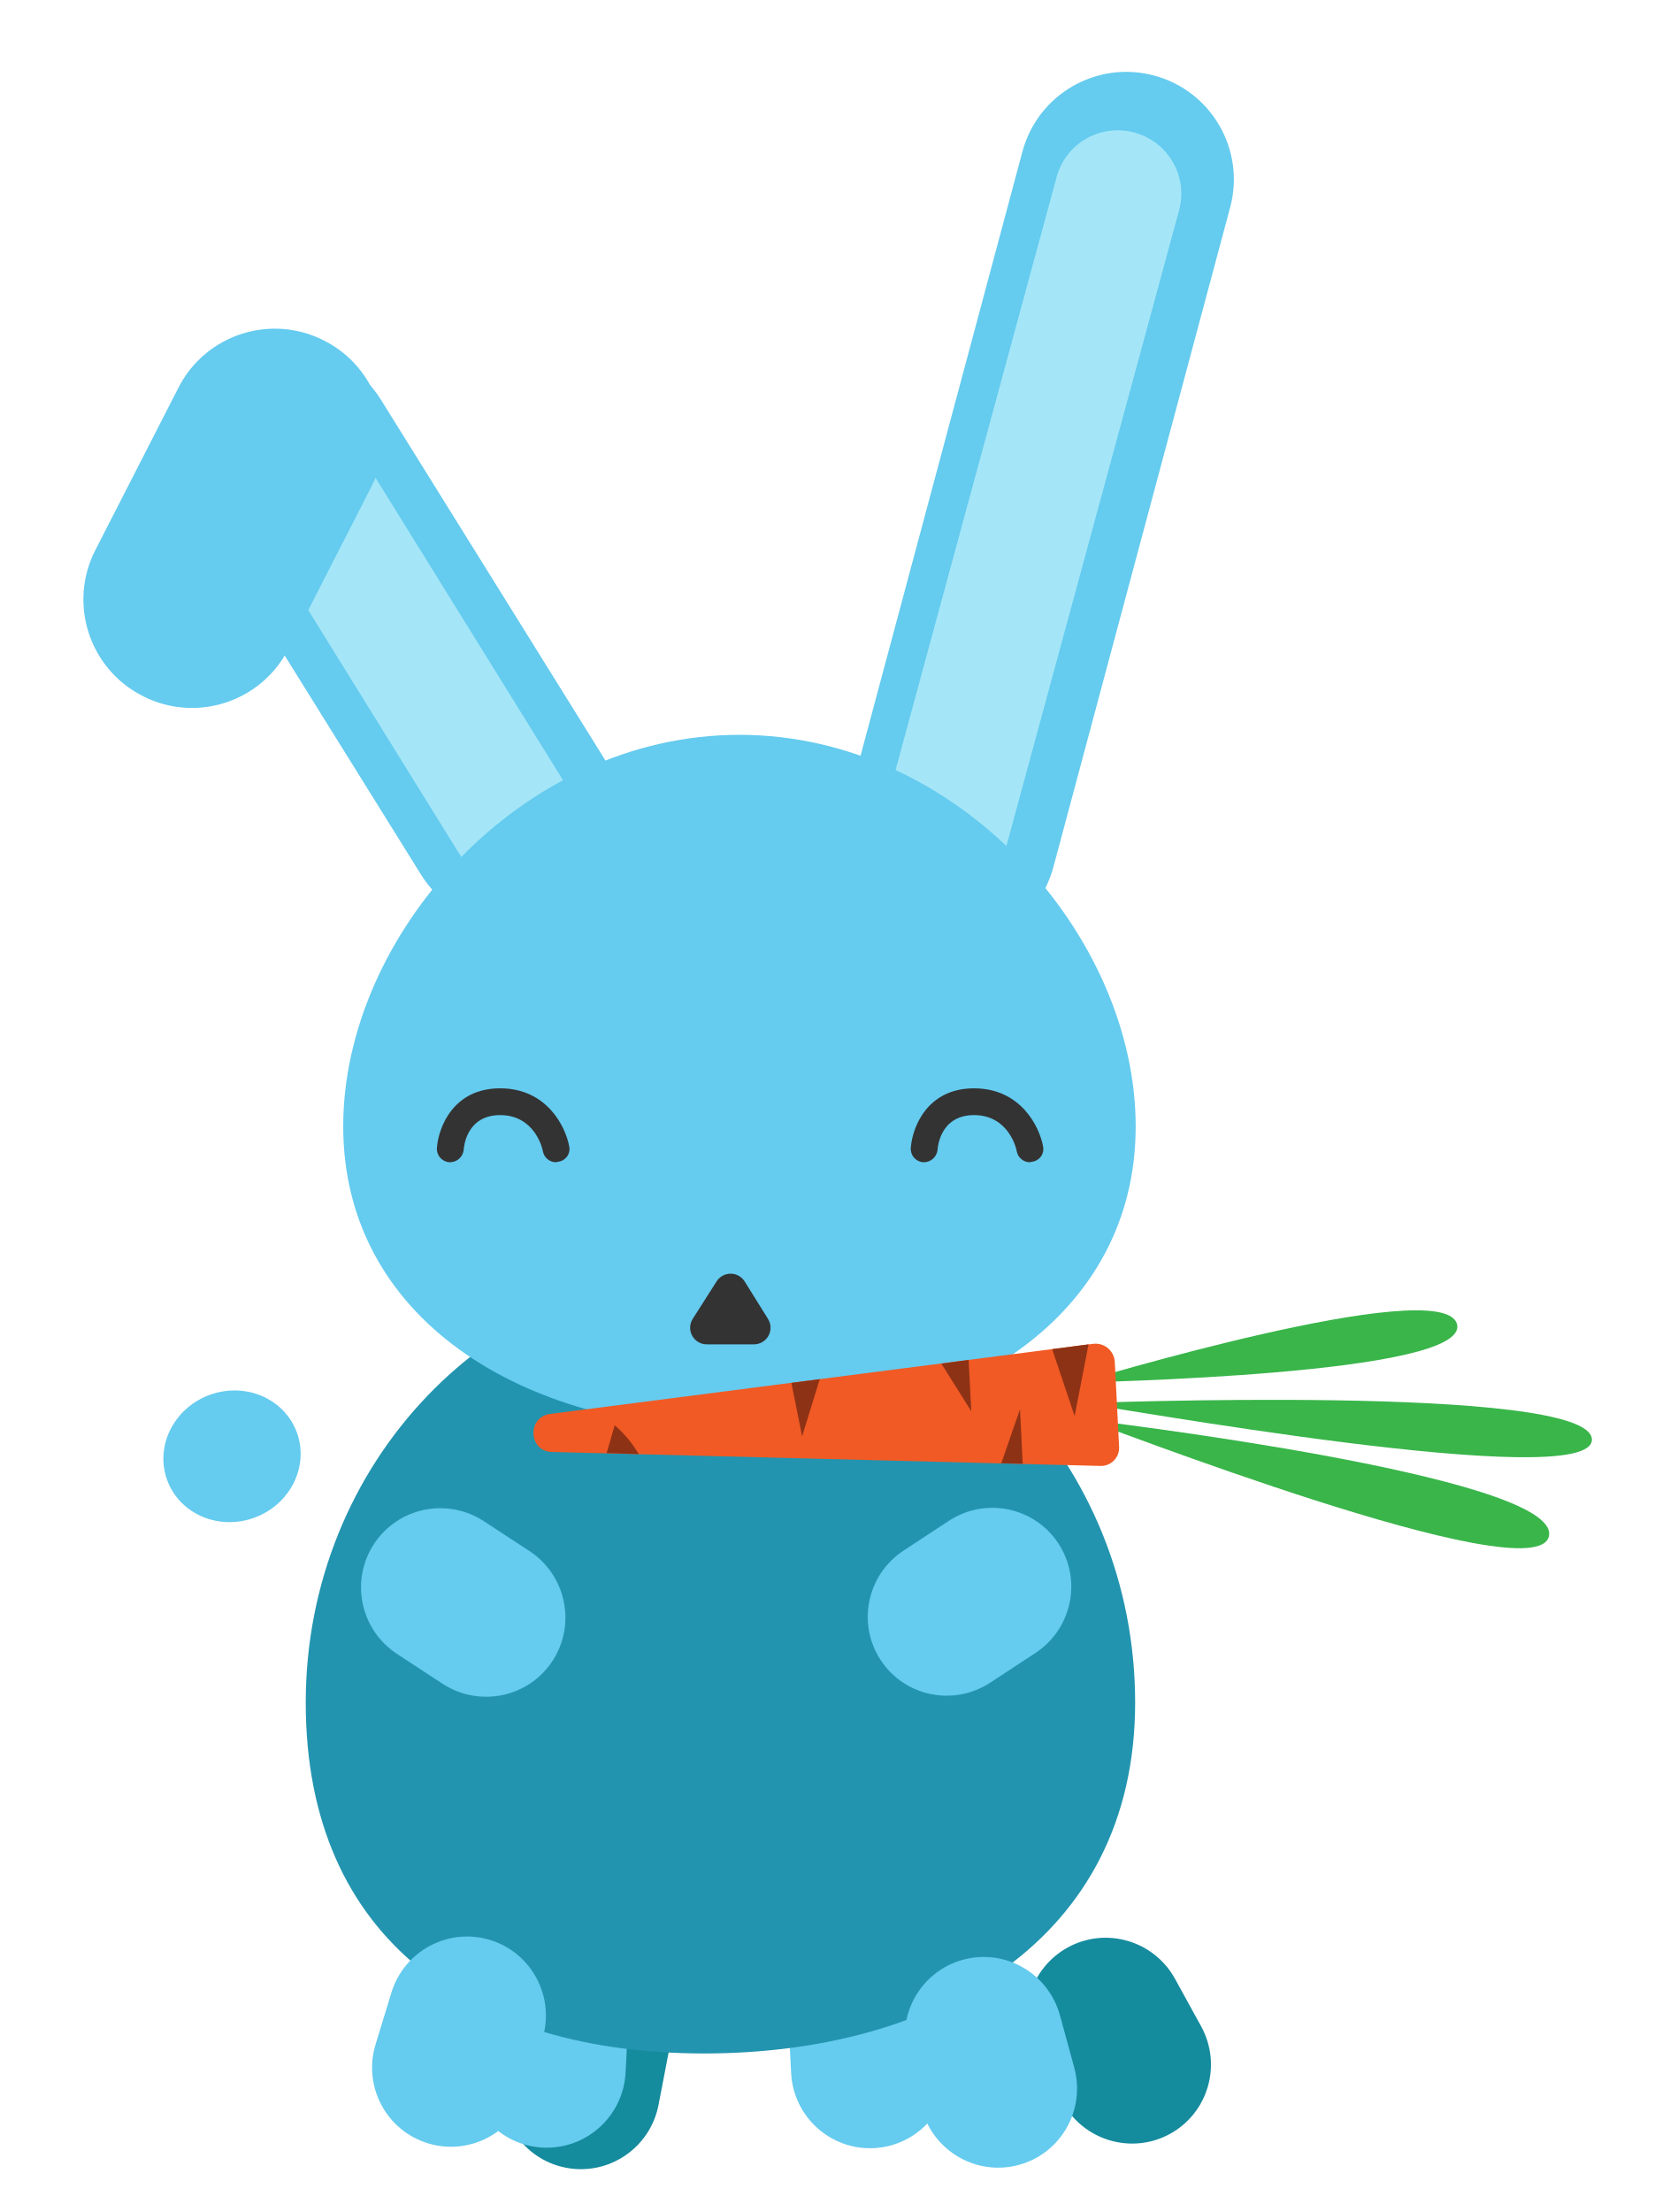
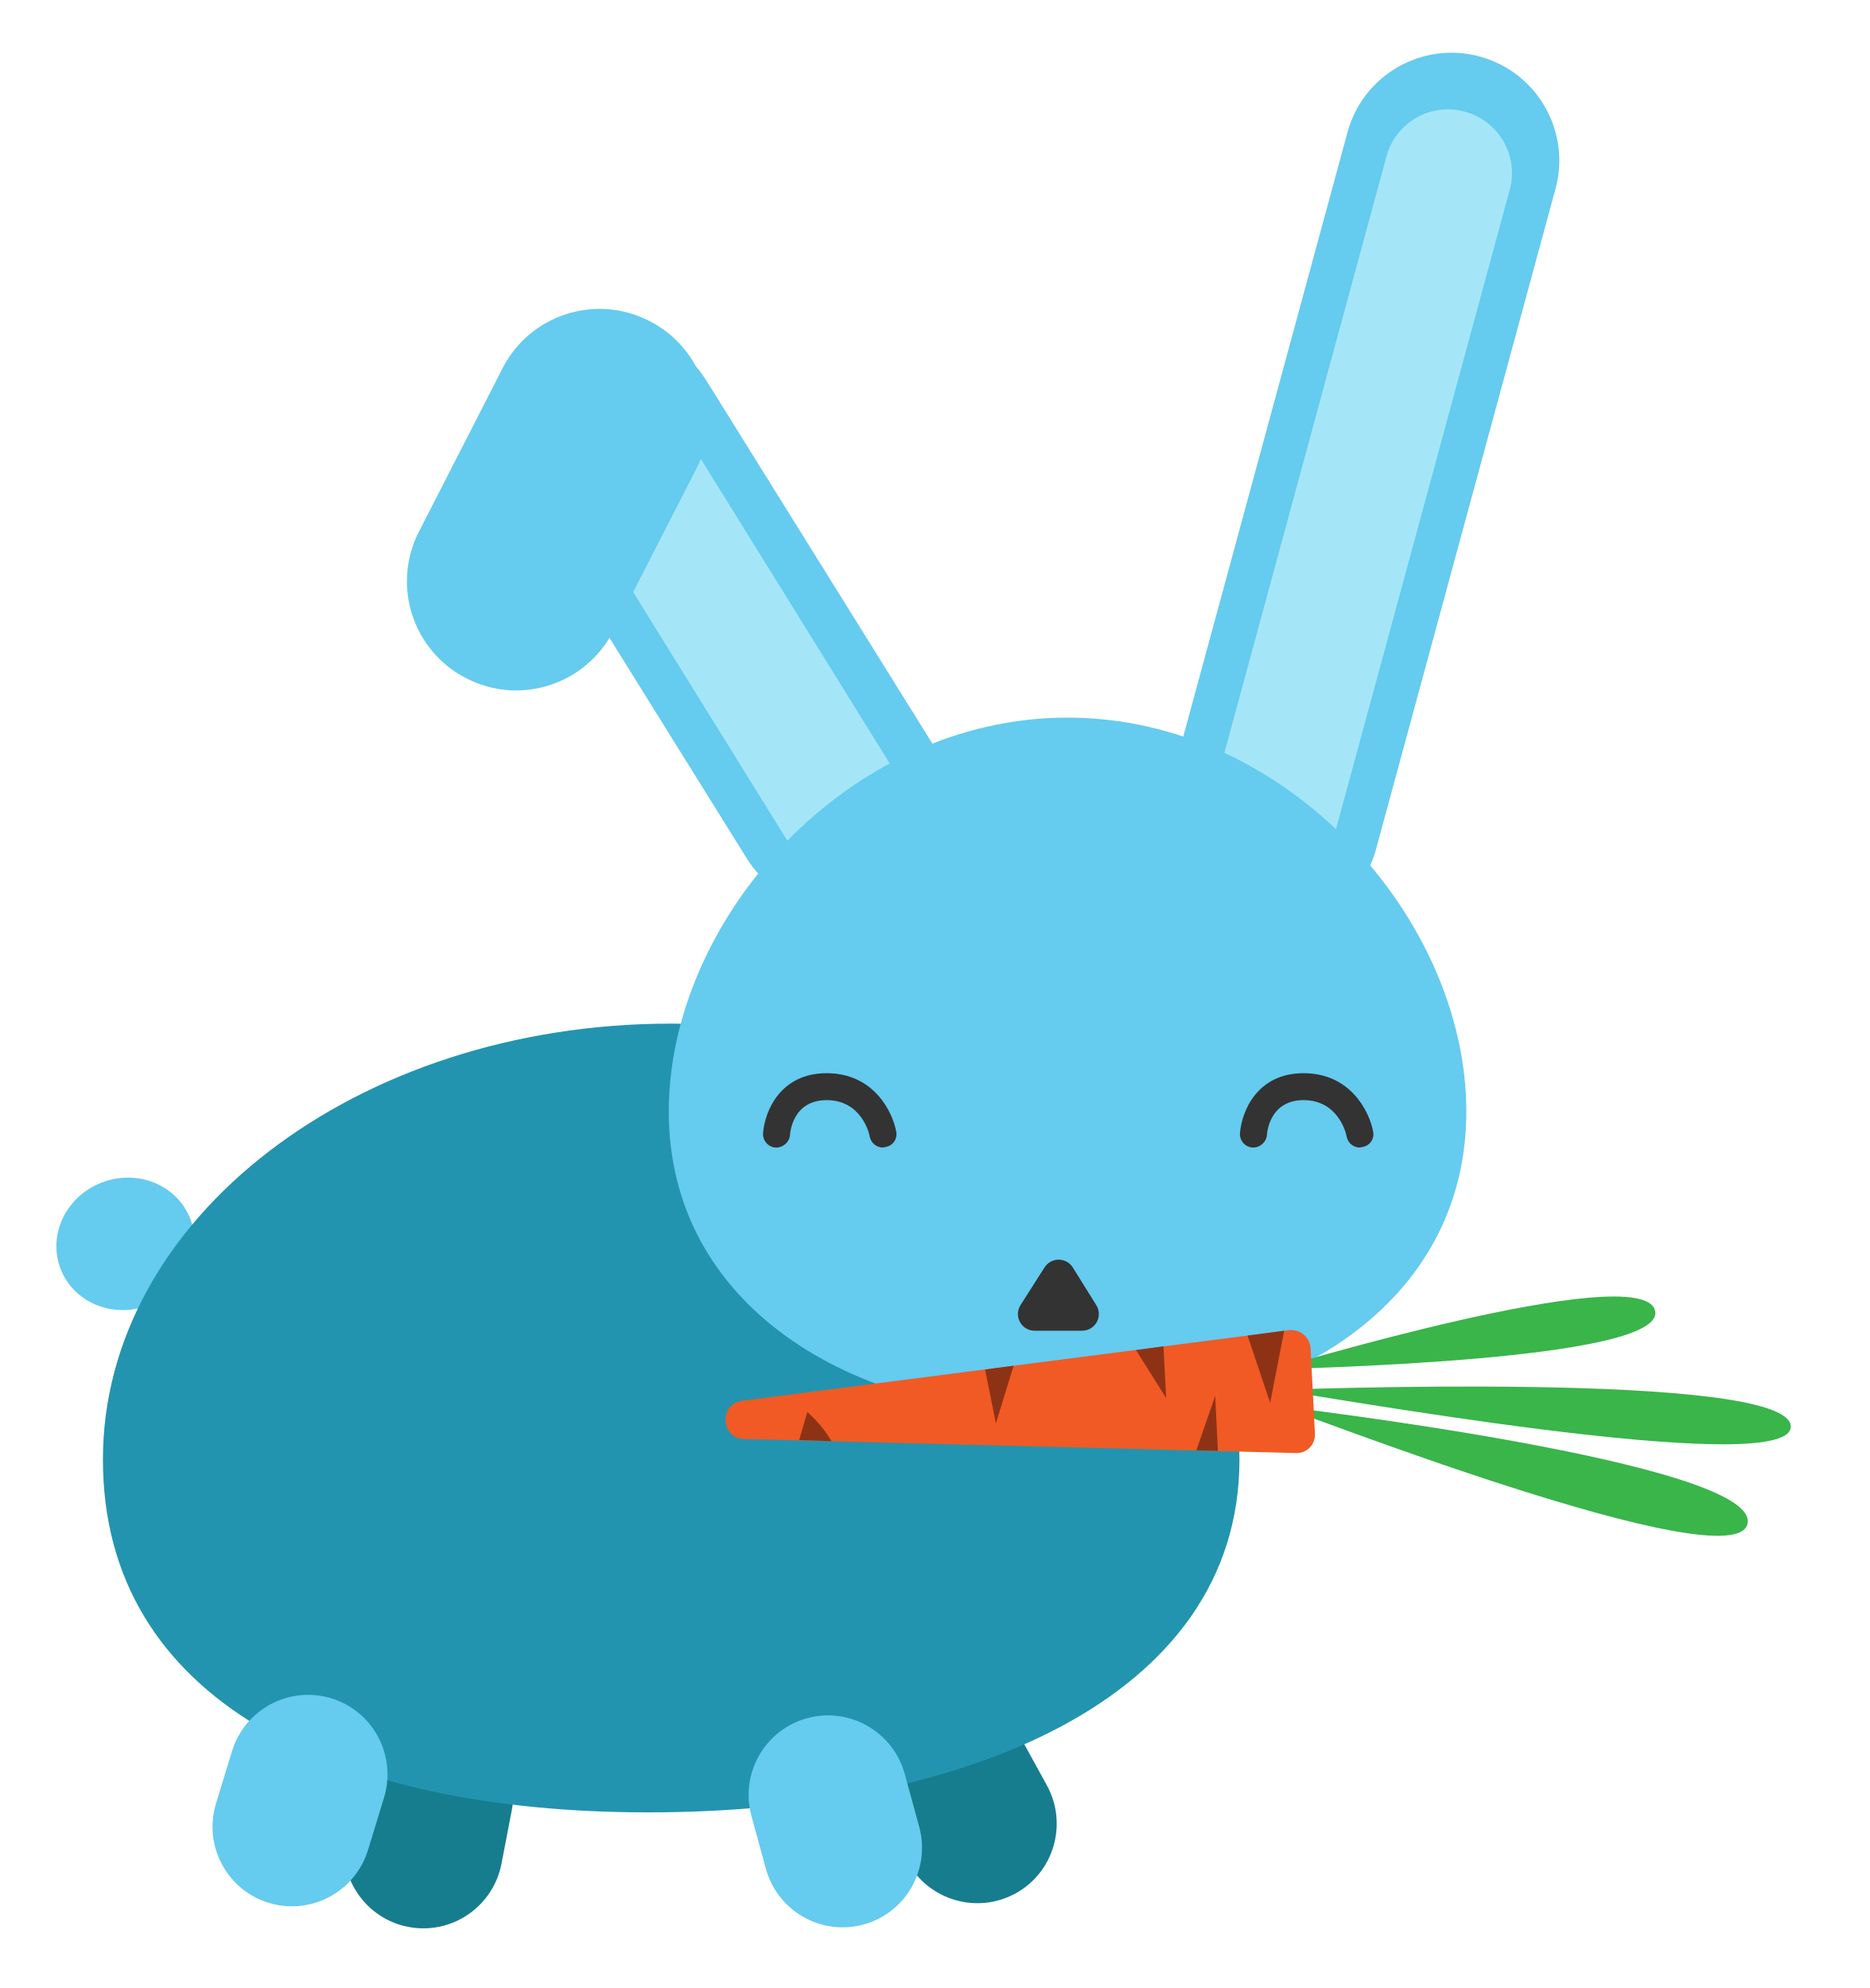
- <svg xmlns="http://www.w3.org/2000/svg" viewBox="0 0 309 413">
+ <svg xmlns="http://www.w3.org/2000/svg" viewBox="0 0 347 369">
  <g id="upper-right-leg-sitting">
-     <rect x="194.1" y="361.3" width="29.5" height="39.7" rx="14.8" transform="translate(575.6 614.4) rotate(151.2)" fill="#158b9e" />
+     <rect x="164.1" y="314.3" width="29.5" height="39.7" rx="14.8" transform="translate(496.6 540.7) rotate(151.2)" fill="#167d8e" />
  </g>
  <g id="lower-right-leg-sitting">
-     <rect x="95" y="365.3" width="29.5" height="39.7" rx="14.8" transform="translate(144.4 784.2) rotate(-169.1)" fill="#158b9e" />
+     <rect x="65" y="318.3" width="29.5" height="39.7" rx="14.8" transform="translate(93.9 685.3) rotate(-169.1)" fill="#167d8e" />
  </g>
  <g id="tail">
-     <ellipse cx="43.3" cy="271.9" rx="12.9" ry="12.2" transform="translate(-93.7 33.1) rotate(-20.8)" fill="#65cbef" />
-   </g>
-   <g id="lower-right-leg-standing">
-     <rect x="147.6" y="361.3" width="29.5" height="39.7" rx="14.8" transform="translate(-19.2 8.8) rotate(-2.9)" fill="#65cbef" />
-   </g>
-   <g id="lower-left-leg-standing">
-     <rect x="87.8" y="361.3" width="29.5" height="39.7" rx="14.8" transform="translate(185.5 767) rotate(-177.1)" fill="#65cbef" />
+     <ellipse cx="23.3" cy="230.9" rx="12.9" ry="12.2" transform="translate(-80.5 23.3) rotate(-20.8)" fill="#65cbef" />
  </g>
  <g id="body">
-     <path d="M57.1,317.9c0,44.7,31.6,65.5,74.4,65.5S212,362.6,212,317.9,177.3,237,134.5,237,57.1,273.2,57.1,317.9Z" fill="#2294af" />
+     <path d="M19.1,270.9c0,44.7,43,65.5,101.2,65.5S230,315.6,230,270.9,182.8,190,124.5,190,19.1,226.2,19.1,270.9Z" fill="#2294af" />
  </g>
  <g id="left-ear">
-     <rect x="172.7" y="11.5" width="40" height="167" rx="20" transform="matrix(0.97, 0.26, -0.26, 0.97, 31.62, -47.15)" fill="#65cbef" />
-     <rect x="180.1" y="22" width="23.7" height="151.89" rx="11.8" transform="translate(32.4 -46.8) rotate(15.2)" fill="#a4e6f7" />
+     <rect x="232.7" y="7.5" width="40" height="167" rx="20" transform="translate(32.7 -63) rotate(15.2)" fill="#65cbef" />
+     <rect x="240.1" y="18" width="23.7" height="151.89" rx="11.8" transform="translate(33.4 -62.7) rotate(15.2)" fill="#a4e6f7" />
  </g>
  <g id="right-ear">
-     <rect x="54.6" y="59.3" width="40.5" height="119.62" rx="20.2" transform="translate(-51.6 57.4) rotate(-31.9)" fill="#65cbef" />
-     <rect x="67.1" y="68.9" width="23.7" height="114" rx="10.4" transform="translate(-54.5 60.5) rotate(-31.8)" fill="#a4e6f7" />
-     <rect x="23.3" y="59.5" width="40.5" height="74.51" rx="20.2" transform="translate(48.9 -9.2) rotate(27.1)" fill="#65cbef" />
+     <rect x="114.6" y="55.3" width="40.5" height="119.62" rx="20.2" transform="translate(-40.5 88.5) rotate(-31.9)" fill="#65cbef" />
+     <rect x="127.1" y="64.9" width="23.7" height="114" rx="10.4" transform="translate(-43.4 91.6) rotate(-31.8)" fill="#a4e6f7" />
+     <rect x="83.3" y="55.5" width="40.5" height="74.51" rx="20.2" transform="translate(53.6 -37) rotate(27.1)" fill="#65cbef" />
  </g>
  <g id="face">
-     <path d="M212.1,210.3c0,35.6-33.1,56.6-74,56.6s-74-21-74-56.6,33.1-73.1,74-73.1S212.1,174.7,212.1,210.3Z" fill="#65cbef" />
+     <path d="M272.1,206.3c0,35.6-33.1,56.6-74,56.6s-74-21-74-56.6,33.1-73.1,74-73.1S272.1,170.7,272.1,206.3Z" fill="#65cbef" />
  </g>
  <g id="nose">
-     <path d="M133.8,239.3l-4.4,6.9a3.1,3.1,0,0,0,2.7,4.8h8.7a3.1,3.1,0,0,0,2.6-4.8l-4.3-6.9A3.1,3.1,0,0,0,133.8,239.3Z" fill="#333" />
+     <path d="M193.8,235.3l-4.4,6.9a3.1,3.1,0,0,0,2.7,4.8h8.7a3.1,3.1,0,0,0,2.6-4.8l-4.3-6.9A3.1,3.1,0,0,0,193.8,235.3Z" fill="#333" />
  </g>
  <g id="eyes">
-     <path d="M192.3,217a2.5,2.5,0,0,1-2.4-2c-.1-.7-1.6-6.8-8-6.8s-6.8,6.2-6.8,6.5a2.6,2.6,0,0,1-2.7,2.3,2.5,2.5,0,0,1-2.3-2.7c.3-3.9,3.1-11.1,11.8-11.1s12.2,7.1,12.9,10.8a2.4,2.4,0,0,1-2,2.9Z" fill="#333" />
-     <path d="M103.8,217a2.5,2.5,0,0,1-2.4-2c-.1-.7-1.6-6.8-8-6.8s-6.8,6.2-6.8,6.5a2.6,2.6,0,0,1-2.7,2.3,2.5,2.5,0,0,1-2.3-2.7c.3-3.9,3.1-11.1,11.8-11.1s12.2,7.1,12.9,10.8a2.4,2.4,0,0,1-2,2.9Z" fill="#333" />
+     <path d="M252.3,213a2.5,2.5,0,0,1-2.4-2c-.1-.7-1.6-6.8-8-6.8s-6.8,6.2-6.8,6.5a2.6,2.6,0,0,1-2.7,2.3,2.5,2.5,0,0,1-2.3-2.7c.3-3.9,3.1-11.1,11.8-11.1s12.2,7.1,12.9,10.8a2.4,2.4,0,0,1-2,2.9Z" fill="#333" />
+     <path d="M163.8,213a2.5,2.5,0,0,1-2.4-2c-.1-.7-1.6-6.8-8-6.8s-6.8,6.2-6.8,6.5a2.6,2.6,0,0,1-2.7,2.3,2.5,2.5,0,0,1-2.3-2.7c.3-3.9,3.1-11.1,11.8-11.1s12.2,7.1,12.9,10.8a2.4,2.4,0,0,1-2,2.9Z" fill="#333" />
  </g>
  <g id="carrot">
-     <path d="M202.4,265c1.5.2,85.1,33,86.9,21.7S202.4,265,202.4,265Z" fill="#39b54a" />
-     <path d="M201.9,262c3.6.2,96,17.1,95.4,6.7S201.9,262,201.9,262Z" fill="#39b54a" />
-     <path d="M201.3,258.2c1.5-.2,73.5-1.4,70.8-11S201.3,258.2,201.3,258.2Z" fill="#39b54a" />
-     <path d="M103.1,271.1l102.3,2.6A3.4,3.4,0,0,0,209,270l-.8-15.7a3.6,3.6,0,0,0-4-3.4L102.7,264C98.4,264.6,98.7,271,103.1,271.1Z" fill="#f15a24" />
-     <polygon points="191 273.3 190.5 263.1 187 273.2 191 273.3" fill="#8e3216" />
-     <polygon points="181.4 263.5 180.9 253.9 175.8 254.6 181.4 263.5" fill="#8e3216" />
-     <polygon points="196.5 251.9 200.7 264.4 203.3 251 196.5 251.9" fill="#8e3216" />
-     <path d="M119.3,271.5a21.5,21.5,0,0,0-4.5-5.4l-1.5,5.2Z" fill="#8e3216" />
-     <polygon points="149.8 268.2 153.1 257.5 147.8 258.2 149.8 268.2" fill="#8e3216" />
-   </g>
-   <g id="upper-right-leg-standing">
-     <rect x="166.3" y="279.3" width="29.5" height="39.7" rx="14.8" transform="translate(331.7 -16.5) rotate(56.7)" fill="#65cbef" />
-   </g>
-   <g id="lower-left-leg-standing-2" data-name="lower-left-leg-standing">
-     <rect x="73" y="279.3" width="29.5" height="39.7" rx="14.8" transform="matrix(-0.55, 0.84, -0.84, -0.55, 386.06, 390.02)" fill="#65cbef" />
+     <path d="M237.4,261c1.5.2,85.1,33,86.9,21.7S237.4,261,237.4,261Z" fill="#39b54a" />
+     <path d="M236.9,258c3.6.2,96,17.1,95.4,6.7S236.9,258,236.9,258Z" fill="#39b54a" />
+     <path d="M236.3,254.2c1.5-.2,73.5-1.4,70.8-11S236.3,254.2,236.3,254.2Z" fill="#39b54a" />
+     <path d="M138.1,267.1l102.3,2.6A3.4,3.4,0,0,0,244,266l-.8-15.7a3.6,3.6,0,0,0-4-3.4L137.7,260C133.4,260.6,133.7,267,138.1,267.1Z" fill="#f15a24" />
+     <polygon points="226 269.3 225.5 259.1 222 269.2 226 269.3" fill="#8e3216" />
+     <polygon points="216.4 259.5 215.9 249.9 210.8 250.6 216.4 259.5" fill="#8e3216" />
+     <polygon points="231.5 247.9 235.7 260.4 238.3 247 231.5 247.9" fill="#8e3216" />
+     <path d="M154.3,267.5a21.5,21.5,0,0,0-4.5-5.4l-1.5,5.2Z" fill="#8e3216" />
+     <polygon points="184.8 264.2 188.1 253.5 182.8 254.2 184.8 264.2" fill="#8e3216" />
  </g>
  <g id="upper-left-leg-sitting">
-     <rect x="170" y="365.3" width="29.5" height="39.7" rx="14.8" transform="translate(464.9 707.8) rotate(164.7)" fill="#65cbef" />
+     <rect x="140" y="318.3" width="29.5" height="39.7" rx="14.8" transform="translate(393.5 623.4) rotate(164.7)" fill="#65cbef" />
  </g>
  <g id="lower-left-leg-sitting">
-     <rect x="70.8" y="361.3" width="29.5" height="39.7" rx="14.8" transform="translate(56.1 770.7) rotate(-163)" fill="#65cbef" />
+     <rect x="40.8" y="314.3" width="29.5" height="39.7" rx="14.8" transform="translate(11.1 670) rotate(-163)" fill="#65cbef" />
  </g>
</svg>
